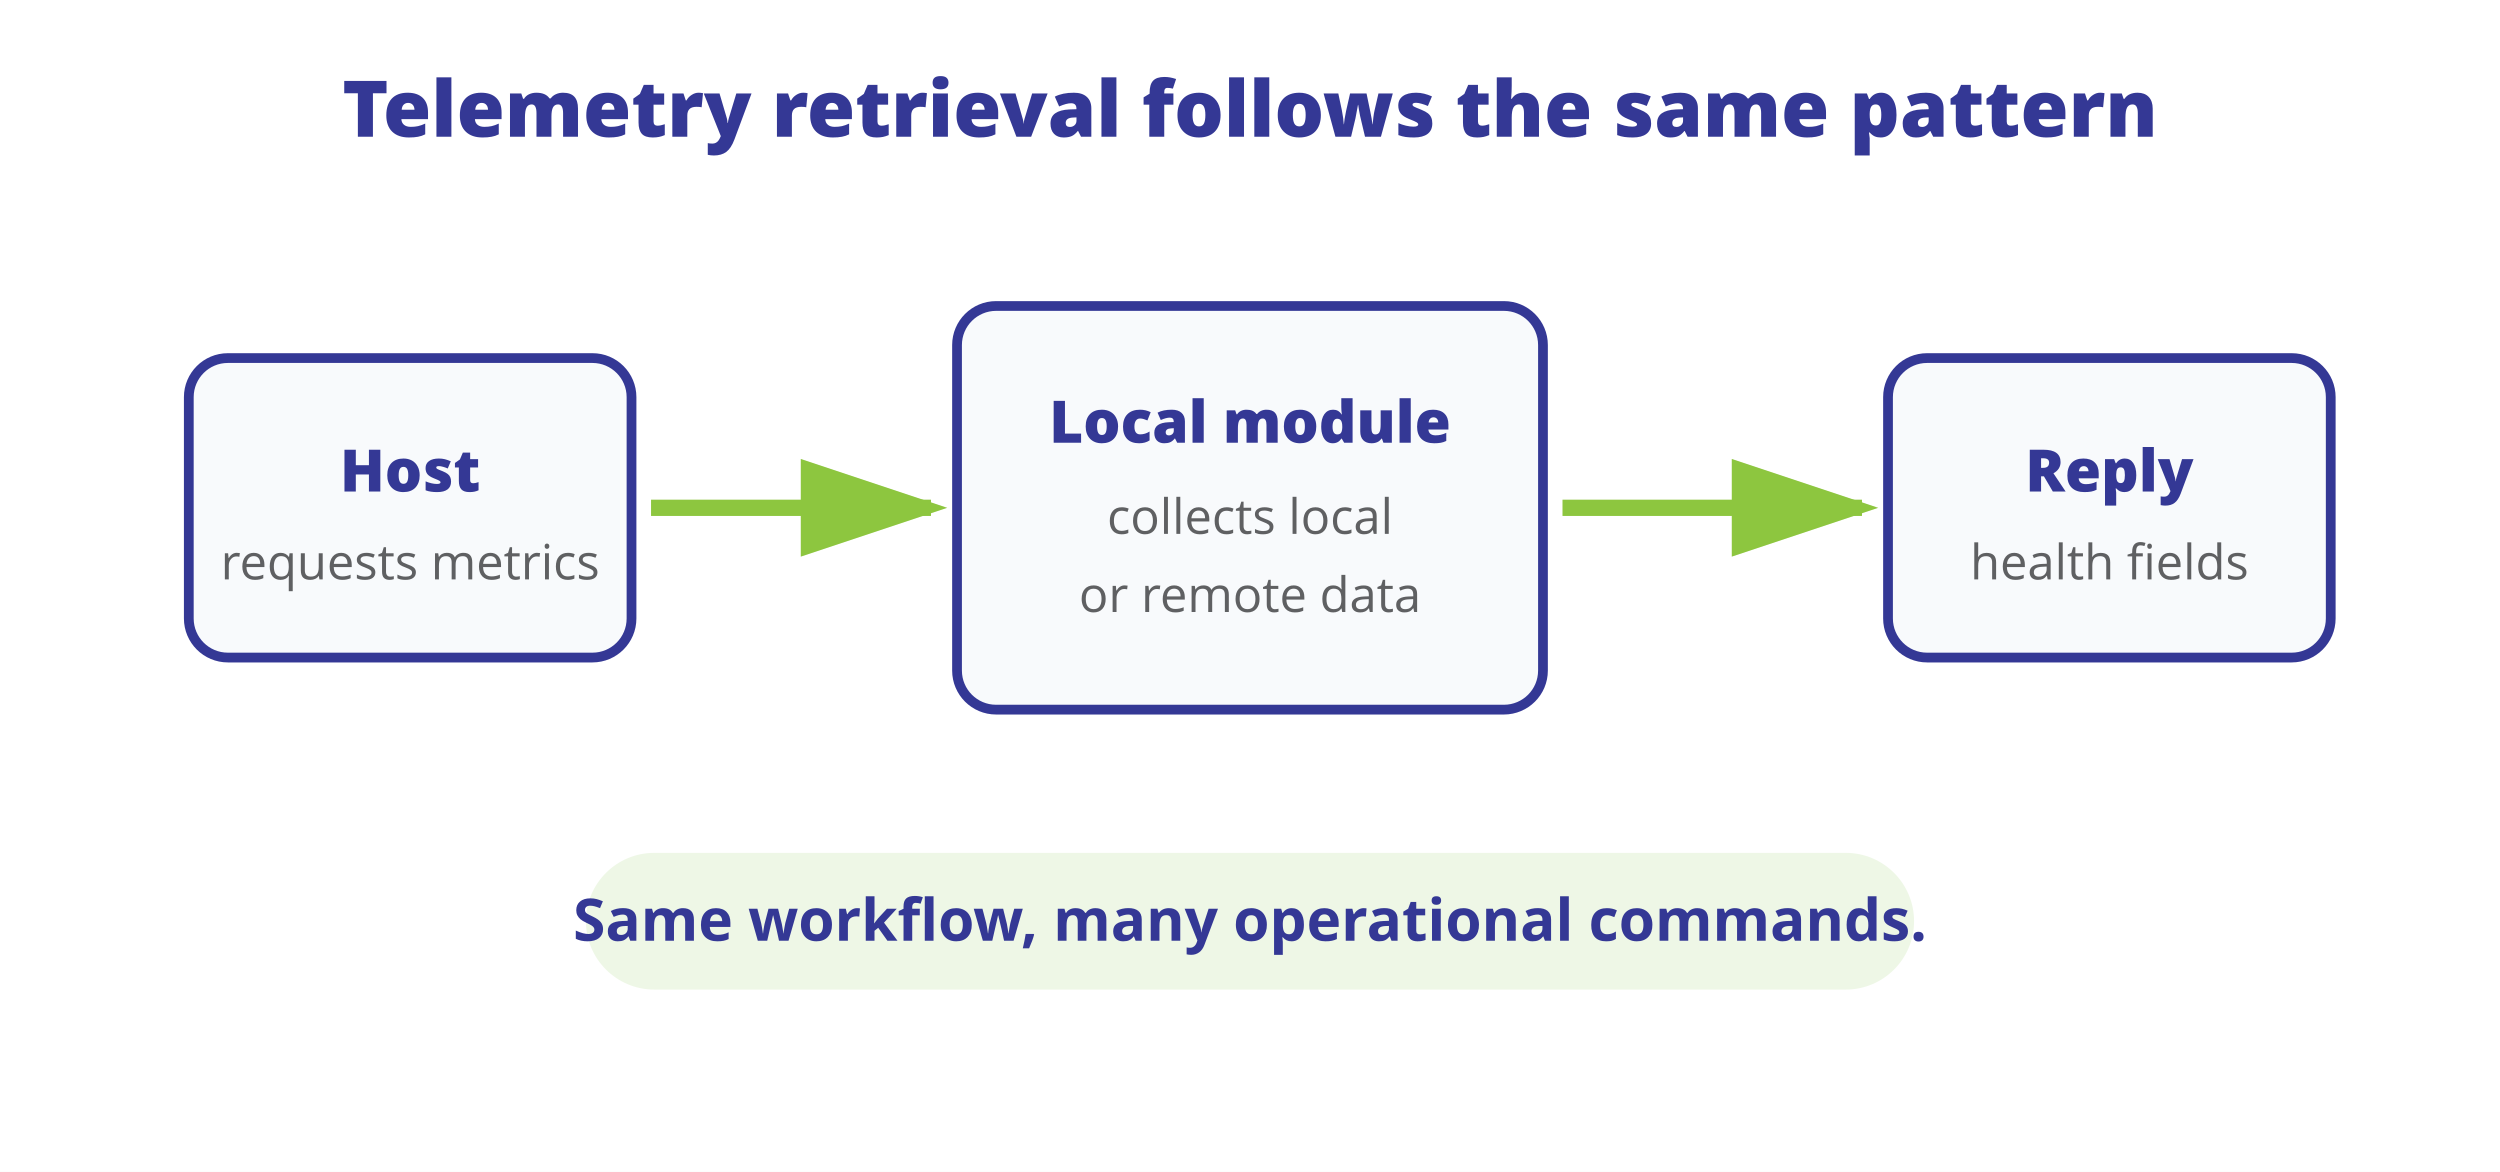
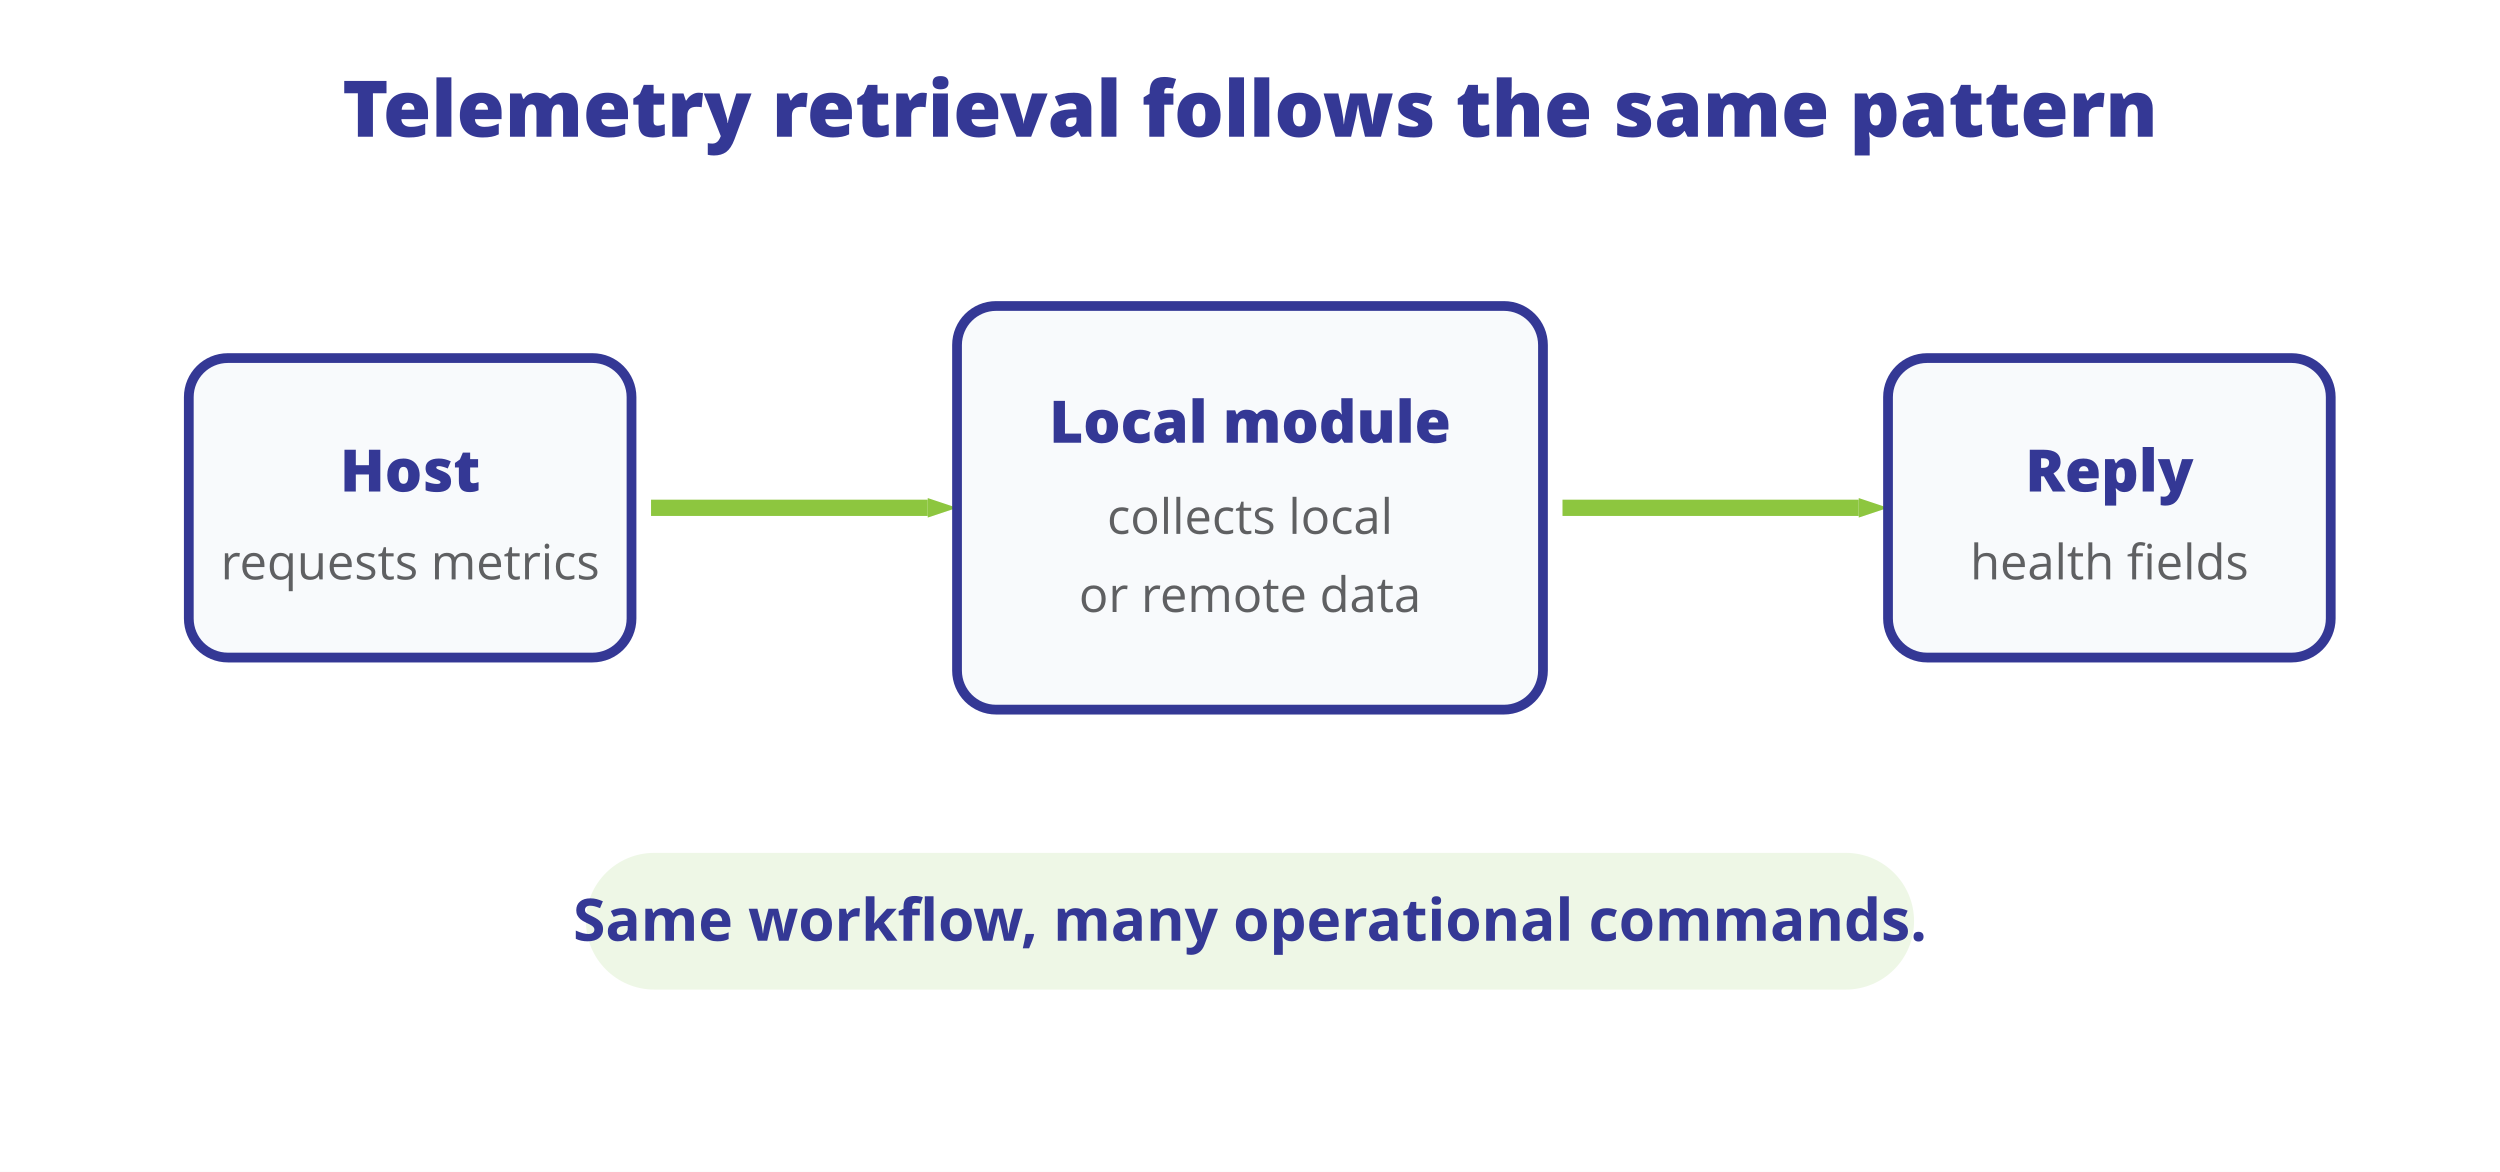
<svg xmlns="http://www.w3.org/2000/svg" viewBox="0 0 768 360" role="img" aria-label="Telemetry retrieval flow">
  <style>text { font-family: "Open Sans", Arial, Helvetica, sans-serif; letter-spacing: 0; }</style>
  <defs>
-     <marker id="arrow" markerWidth="10" markerHeight="10" refX="8" refY="3" orient="auto" markerUnits="strokeWidth">
+     <marker id="arrow" markerWidth="10" markerHeight="10" refX="0" refY="3" orient="auto" markerUnits="userSpaceOnUse">
      <path d="M0,0 L9,3 L0,6 Z" fill="#8DC63F" />
    </marker>
  </defs>
  <rect width="768" height="360" fill="#FFFFFF" />
  <text x="384" y="42" text-anchor="middle" font-size="24" font-weight="800" fill="#343895">Telemetry retrieval follows the same pattern</text>
  <rect x="58" y="110" width="136" height="92" rx="12" fill="#F8FAFC" stroke="#343895" stroke-width="3" />
  <text x="126" y="151" text-anchor="middle" font-size="18" font-weight="800" fill="#343895">Host</text>
  <text x="126" y="178" text-anchor="middle" font-size="15" fill="#5F6062">requests metrics</text>
-   <line x1="200" y1="156" x2="286" y2="156" stroke="#8DC63F" stroke-width="5" marker-end="url(#arrow)" />
+   <line x1="200" y1="156" x2="285" y2="156" stroke="#8DC63F" stroke-width="5" marker-end="url(#arrow)" />
  <rect x="294" y="94" width="180" height="124" rx="12" fill="#F8FAFC" stroke="#343895" stroke-width="3" />
  <text x="384" y="136" text-anchor="middle" font-size="18" font-weight="800" fill="#343895">Local module</text>
  <text x="384" y="164" text-anchor="middle" font-size="15" fill="#5F6062">collects local</text>
  <text x="384" y="188" text-anchor="middle" font-size="15" fill="#5F6062">or remote data</text>
-   <line x1="480" y1="156" x2="572" y2="156" stroke="#8DC63F" stroke-width="5" marker-end="url(#arrow)" />
+   <line x1="480" y1="156" x2="571" y2="156" stroke="#8DC63F" stroke-width="5" marker-end="url(#arrow)" />
  <rect x="580" y="110" width="136" height="92" rx="12" fill="#F8FAFC" stroke="#343895" stroke-width="3" />
  <text x="648" y="151" text-anchor="middle" font-size="18" font-weight="800" fill="#343895">Reply</text>
  <text x="648" y="178" text-anchor="middle" font-size="15" fill="#5F6062">health fields</text>
  <rect x="180" y="262" width="408" height="42" rx="21" fill="#EEF7E6" />
  <text x="384" y="289" text-anchor="middle" font-size="18" font-weight="700" fill="#343895">Same workflow, many operational commands.</text>
</svg>
